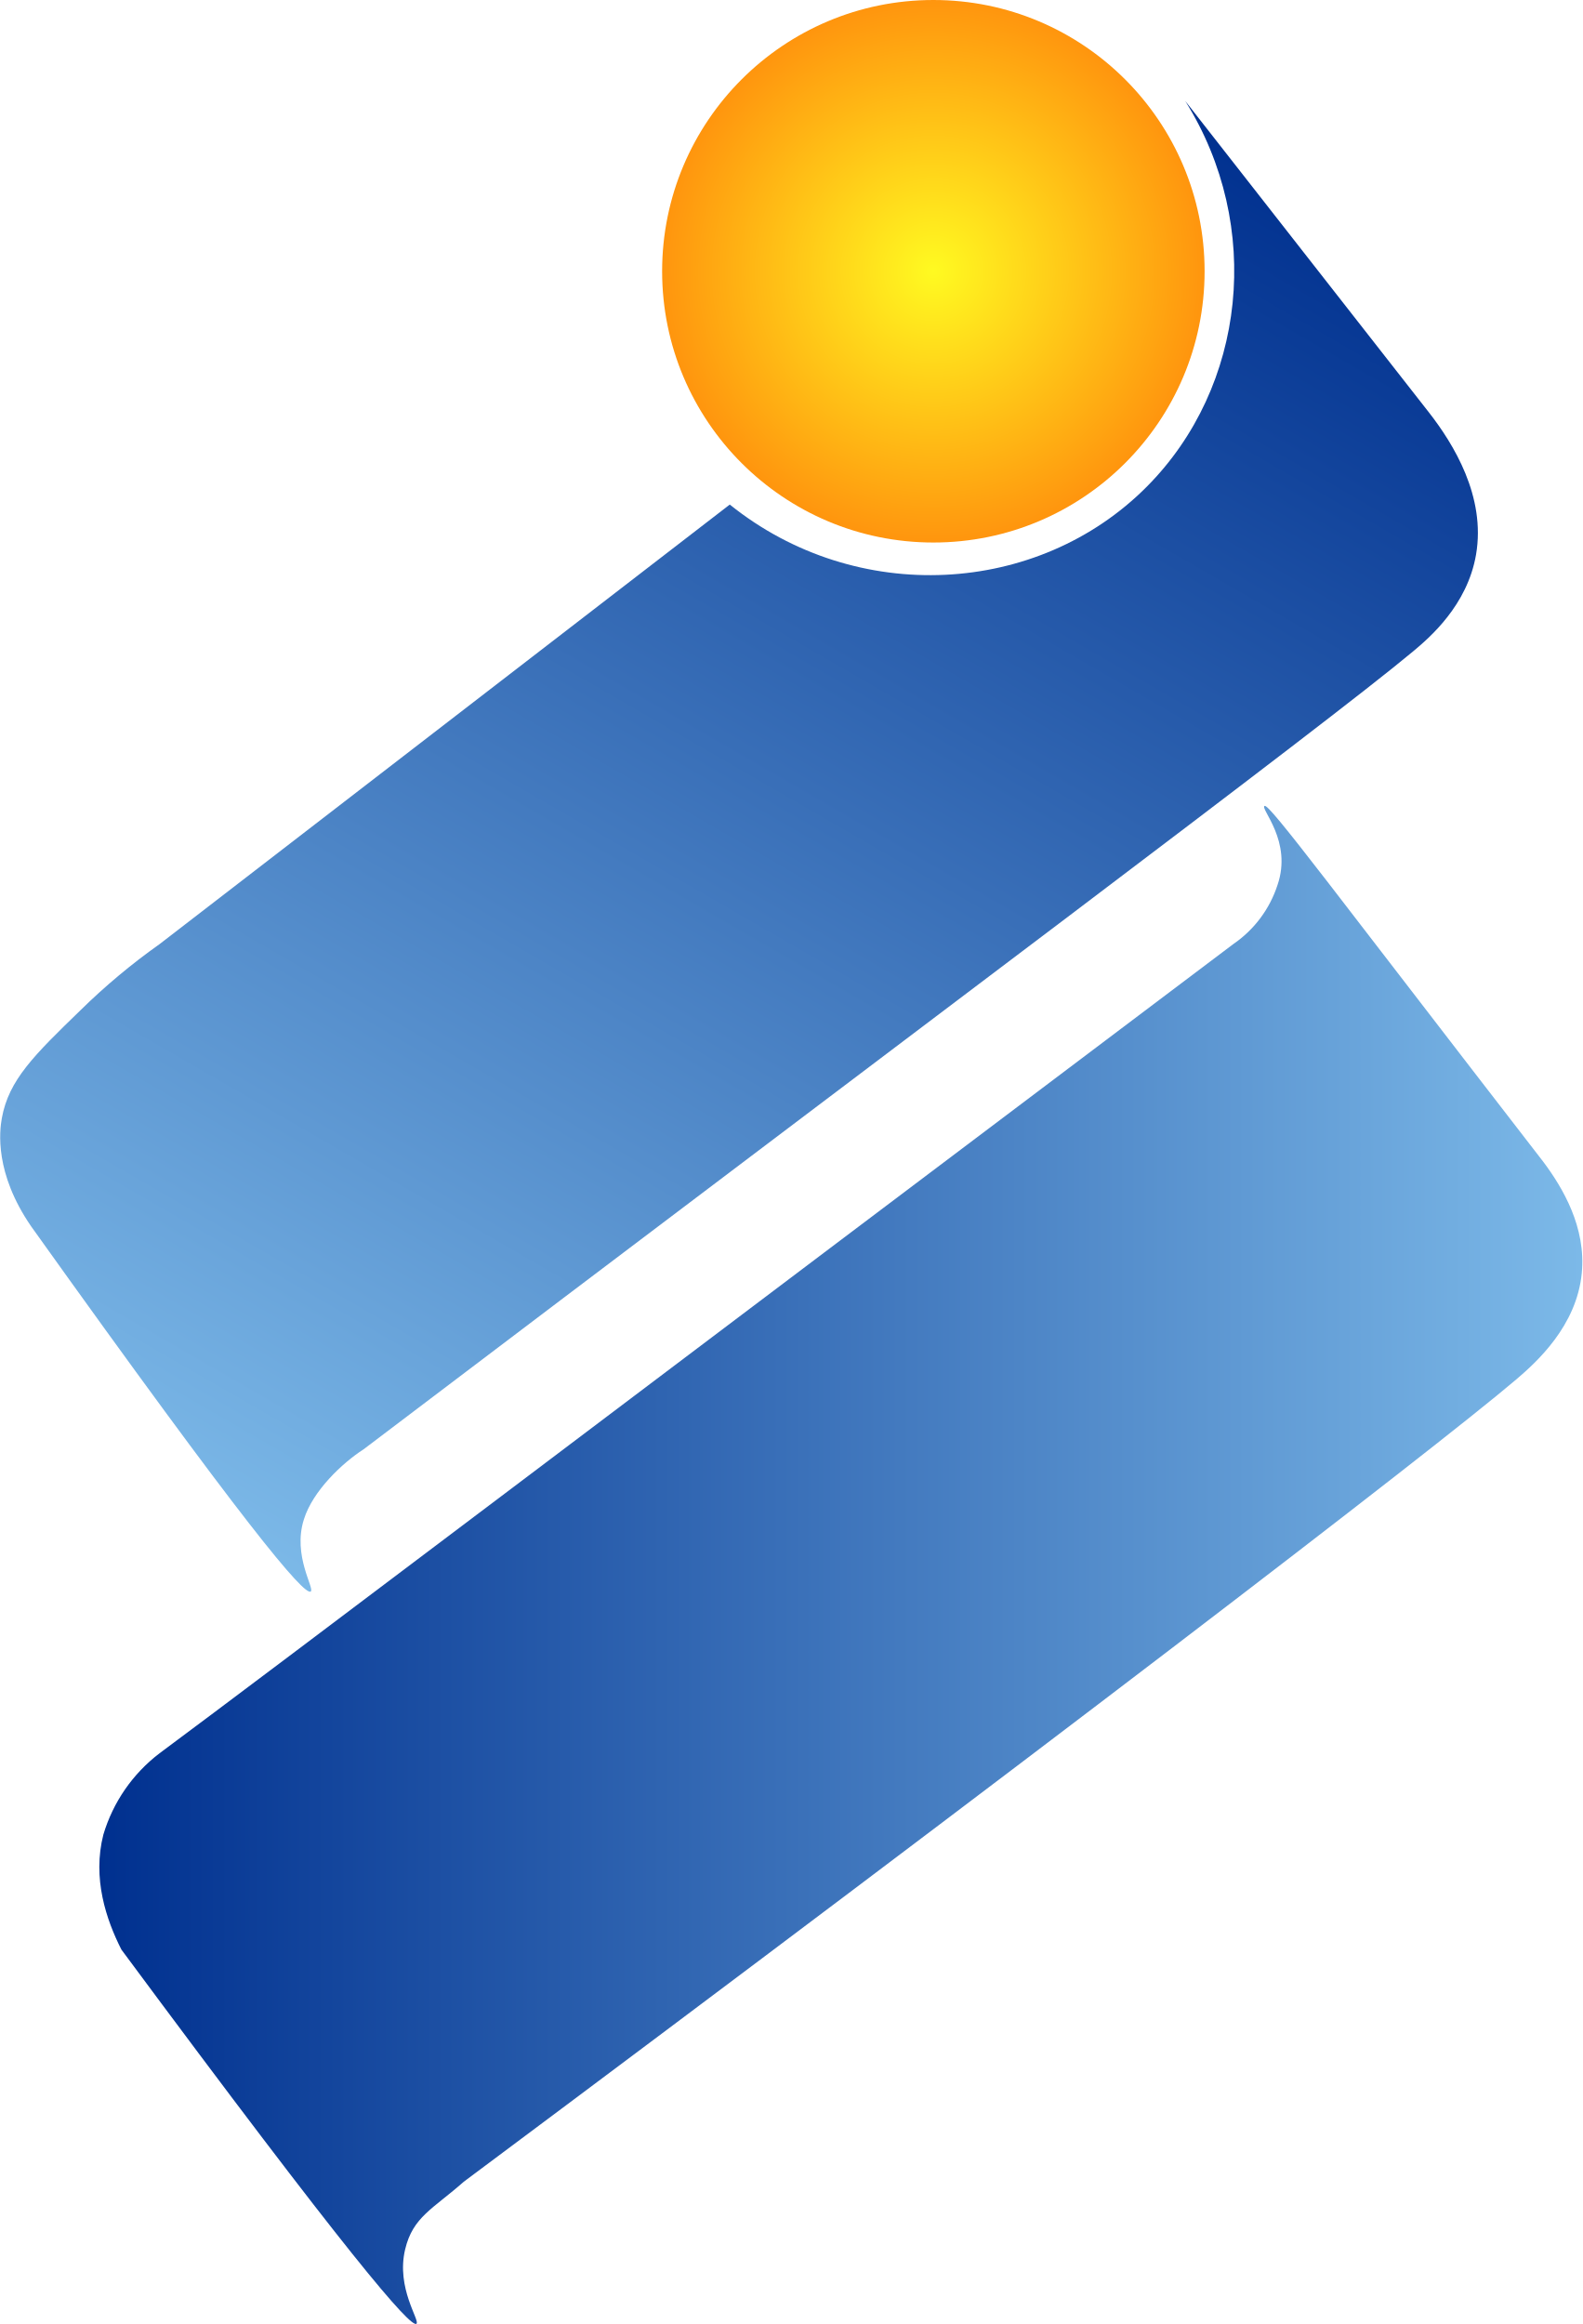
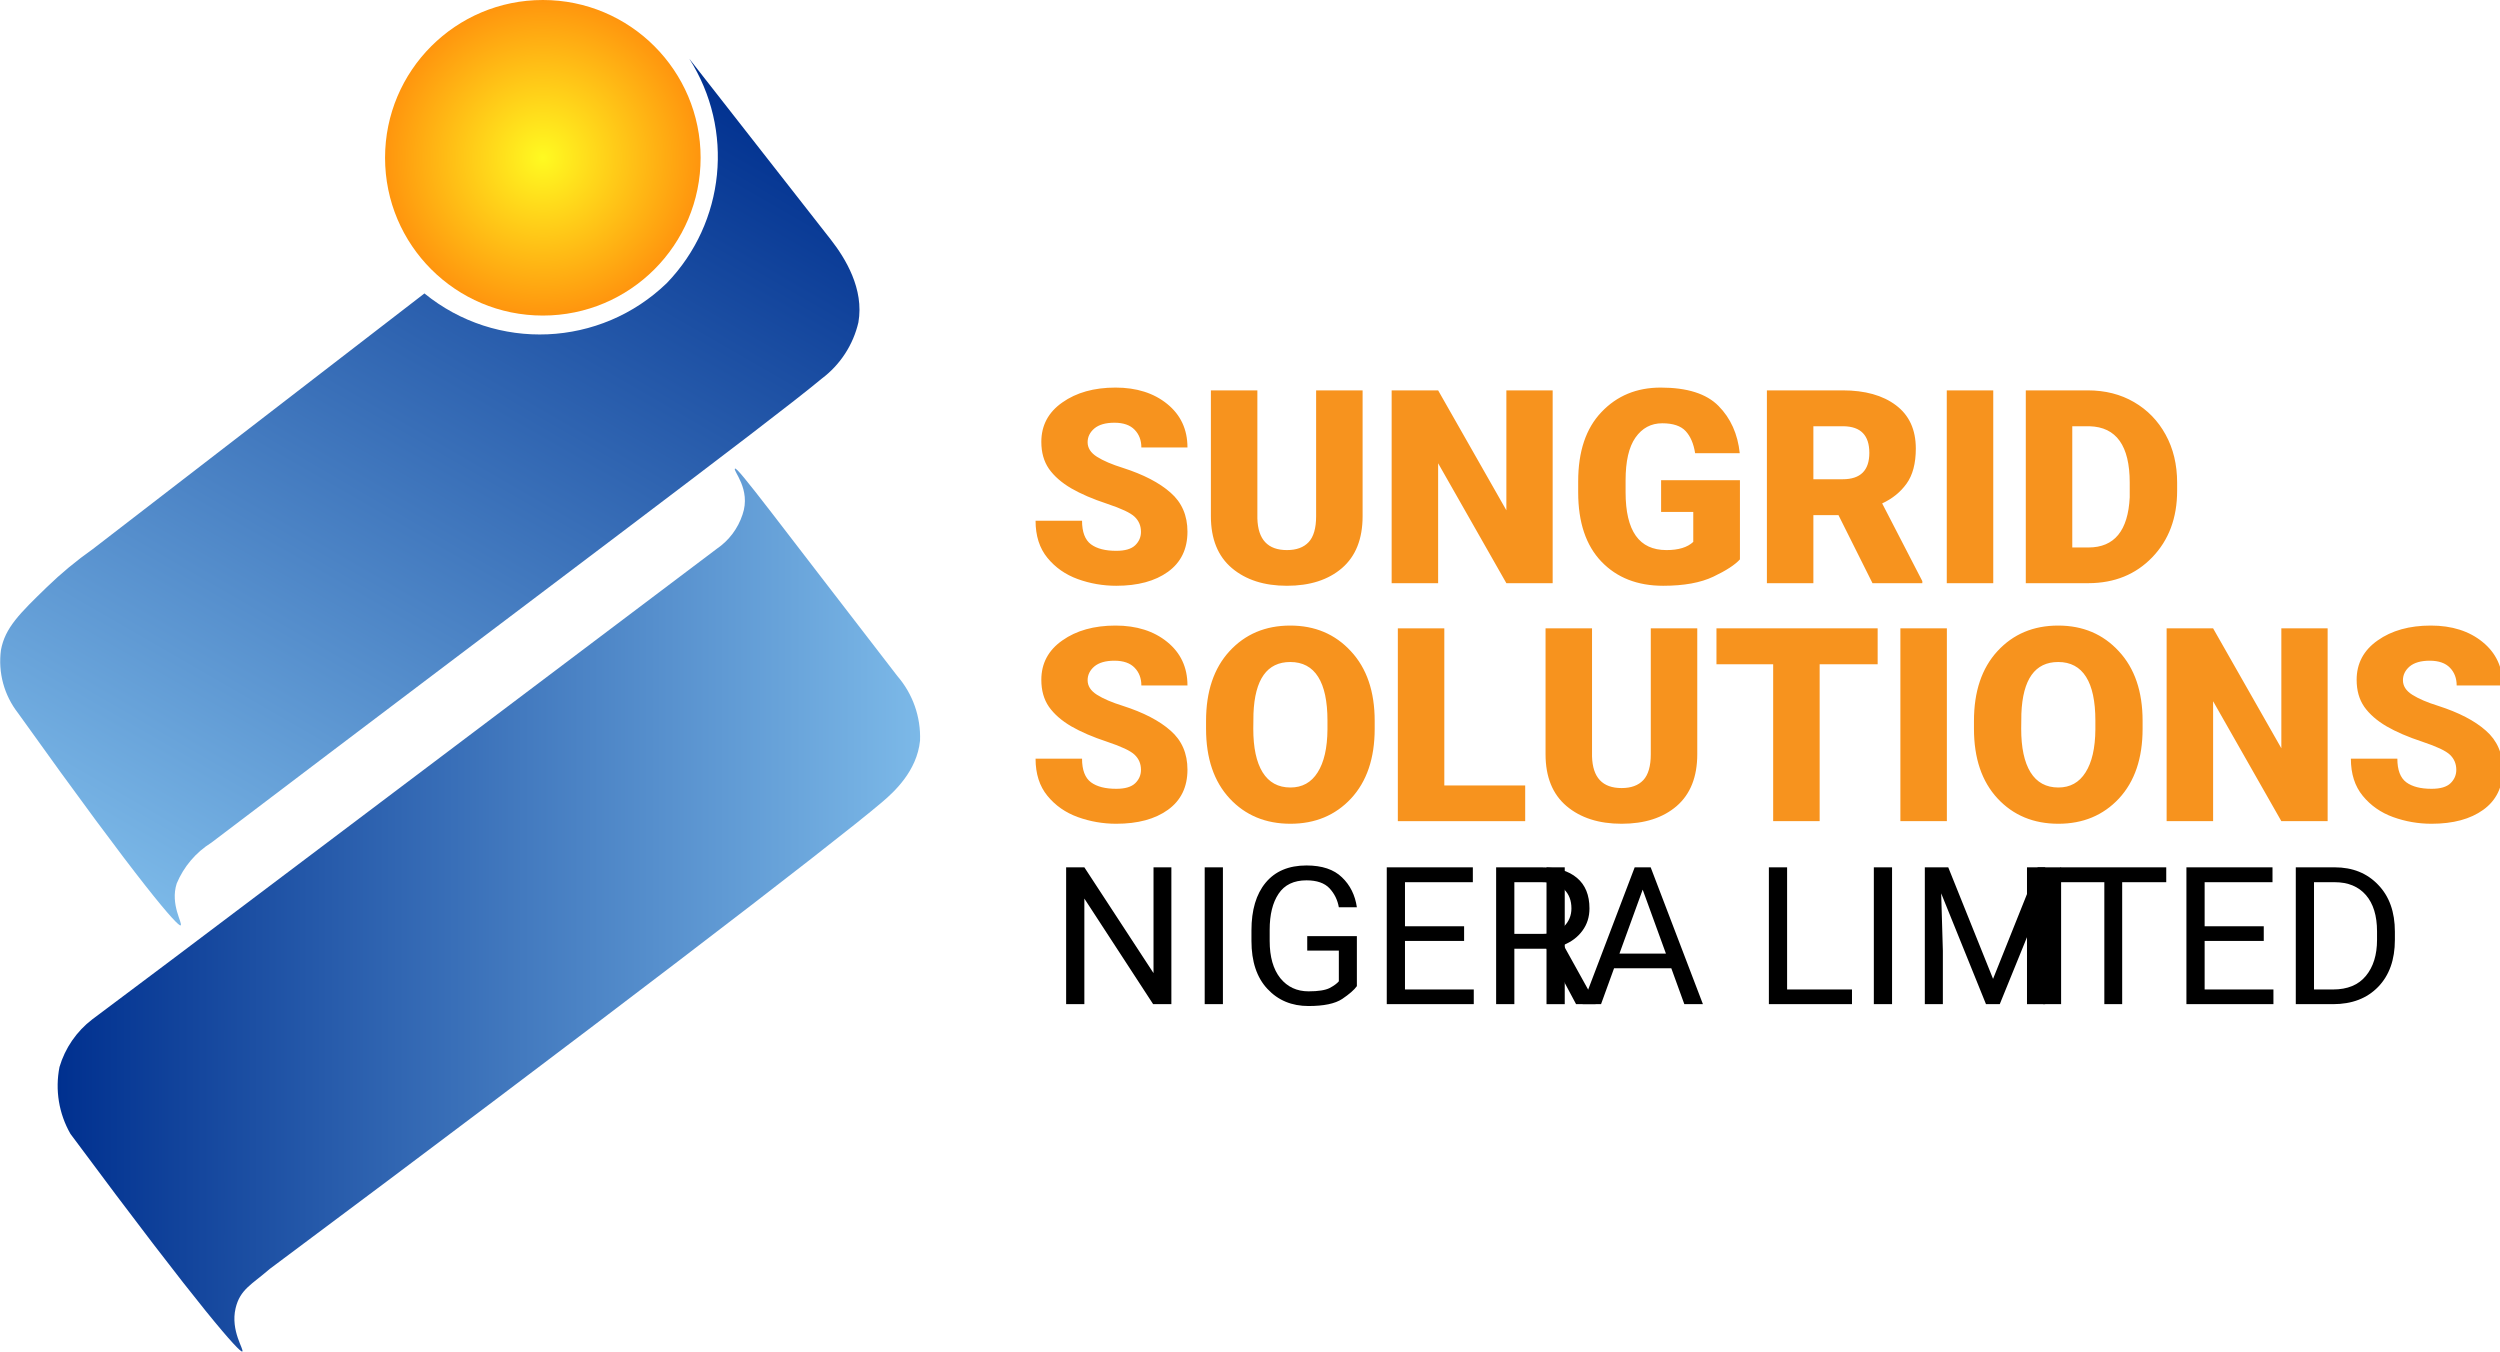
- <svg xmlns="http://www.w3.org/2000/svg" xmlns:xlink="http://www.w3.org/1999/xlink" viewBox="0 0 155.53 228.41">
+ <svg xmlns="http://www.w3.org/2000/svg" xmlns:xlink="http://www.w3.org/1999/xlink" viewBox="0 0 210.1 113.59">
  <defs>
-     <style>.cls-1{fill:url(#radial-gradient);}.cls-2{fill:url(#linear-gradient);}.cls-3{fill:url(#linear-gradient-2);}</style>
-     <radialGradient id="radial-gradient" cx="91.74" cy="26.66" r="26.66" gradientUnits="userSpaceOnUse">
+     <style>.cls-1{fill:url(#radial-gradient);}.cls-2{fill:url(#linear-gradient);}.cls-3{fill:url(#linear-gradient-2);}.cls-4{font-size:22.79px;fill:#f7931e;font-family:Roboto-Black, Roboto;font-weight:800;}.cls-5{letter-spacing:-0.01em;}.cls-6{letter-spacing:0em;}.cls-7{font-size:16.17px;font-family:Roboto-Condensed, Roboto;}.cls-8{letter-spacing:0.01em;}.cls-9{letter-spacing:-0.01em;}</style>
+     <radialGradient id="radial-gradient" cx="45.62" cy="13.26" r="13.26" gradientUnits="userSpaceOnUse">
      <stop offset="0" stop-color="#fffa21" />
      <stop offset="1" stop-color="#ff950e" />
    </radialGradient>
-     <linearGradient id="linear-gradient" x1="29.98" y1="156.18" x2="114.93" y2="9.04" gradientUnits="userSpaceOnUse">
+     <linearGradient id="linear-gradient" x1="14.91" y1="77.67" x2="57.16" y2="4.5" gradientUnits="userSpaceOnUse">
      <stop offset="0" stop-color="#7cb9e8" />
      <stop offset="1" stop-color="#00308f" />
    </linearGradient>
-     <linearGradient id="linear-gradient-2" x1="155.53" y1="153.82" x2="9.74" y2="153.82" xlink:href="#linear-gradient" />
+     <linearGradient id="linear-gradient-2" x1="77.35" y1="76.5" x2="4.84" y2="76.5" xlink:href="#linear-gradient" />
  </defs>
  <g id="Layer_2" data-name="Layer 2">
    <g id="Layer_1-2" data-name="Layer 1">
-       <circle class="cls-1" cx="91.74" cy="26.66" r="26.66" />
-       <path class="cls-2" d="M15.67,92.8,71.73,49.59c12.44,10,30.31,9,41-1.77,9.74-9.8,11.46-25.63,3.77-37.89l23.93,30.58c2.44,3.12,5.63,8.3,4.65,14-.86,5-4.58,8.17-6.2,9.52-8.63,7.21-48.19,36.76-103.14,78.41-2.1,1.35-5,4.09-5.87,6.89-1.14,3.57,1.09,6.81.67,7.09-.64.43-6.38-6.35-27.48-35.89-3.61-5.25-3.11-9.35-2.88-10.63.68-3.77,3.18-6.2,7.76-10.64A63.31,63.31,0,0,1,15.67,92.8Z" />
-       <path class="cls-3" d="M155.47,125.15c-.51,5.18-4.44,8.72-6.42,10.41-8.31,7.07-48.3,37.71-103.47,78.87-3,2.66-5,3.44-5.76,6.65-.91,3.83,1.5,7,1.11,7.31-.58.4-6.5-6.41-29-36.78-1.49-2.94-2.87-7-1.77-11.3a15.67,15.67,0,0,1,5.53-8c11-8.16,48.55-36.59,105.54-79.53A11.23,11.23,0,0,0,125.56,87c1.5-4.33-1.71-7.5-1.27-7.79s6.78,8.32,27.42,35C153.59,116.73,155.92,120.62,155.47,125.15Z" />
+       <circle class="cls-1" cx="45.62" cy="13.26" r="13.26" />
+       <path class="cls-2" d="M7.79,46.15,35.67,24.66a15.35,15.35,0,0,0,20.38-.88A15.31,15.31,0,0,0,57.93,4.94l11.9,15.21c1.21,1.55,2.8,4.13,2.31,6.94a8.23,8.23,0,0,1-3.08,4.73c-4.3,3.59-24,18.28-51.3,39a7.42,7.42,0,0,0-2.91,3.43c-.57,1.77.54,3.38.33,3.52S12,74.61,1.51,59.92A7.07,7.07,0,0,1,.08,54.63c.34-1.87,1.58-3.08,3.86-5.29A32.21,32.21,0,0,1,7.79,46.15Z" />
+       <path class="cls-3" d="M77.32,62.24c-.26,2.58-2.21,4.34-3.2,5.18-4.13,3.51-24,18.75-51.45,39.22-1.52,1.32-2.49,1.71-2.87,3.3-.45,1.91.75,3.51.56,3.64s-3.24-3.19-14.44-18.29A8.12,8.12,0,0,1,5,89.67a7.84,7.84,0,0,1,2.75-4c5.47-4.06,24.15-18.2,52.49-39.55a5.57,5.57,0,0,0,2.16-2.87c.75-2.15-.85-3.72-.63-3.87s3.37,4.14,13.64,17.43A7.85,7.85,0,0,1,77.32,62.24Z" />
+       <text class="cls-4" transform="translate(86.31 49.01)">SUNGRID <tspan x="0" y="20">SO</tspan>
+         <tspan class="cls-5" x="29.93" y="20">L</tspan>
+         <tspan class="cls-6" x="42.39" y="20">UTIONS</tspan>
+       </text>
+       <text class="cls-7" transform="translate(88.27 84.39)">NIGER<tspan class="cls-8" x="40.26" y="0">I</tspan>
+         <tspan x="44.5" y="0">A LIM</tspan>
+         <tspan class="cls-9" x="80.64" y="0">I</tspan>
+         <tspan x="84.5" y="0">TED</tspan>
+       </text>
    </g>
  </g>
</svg>
